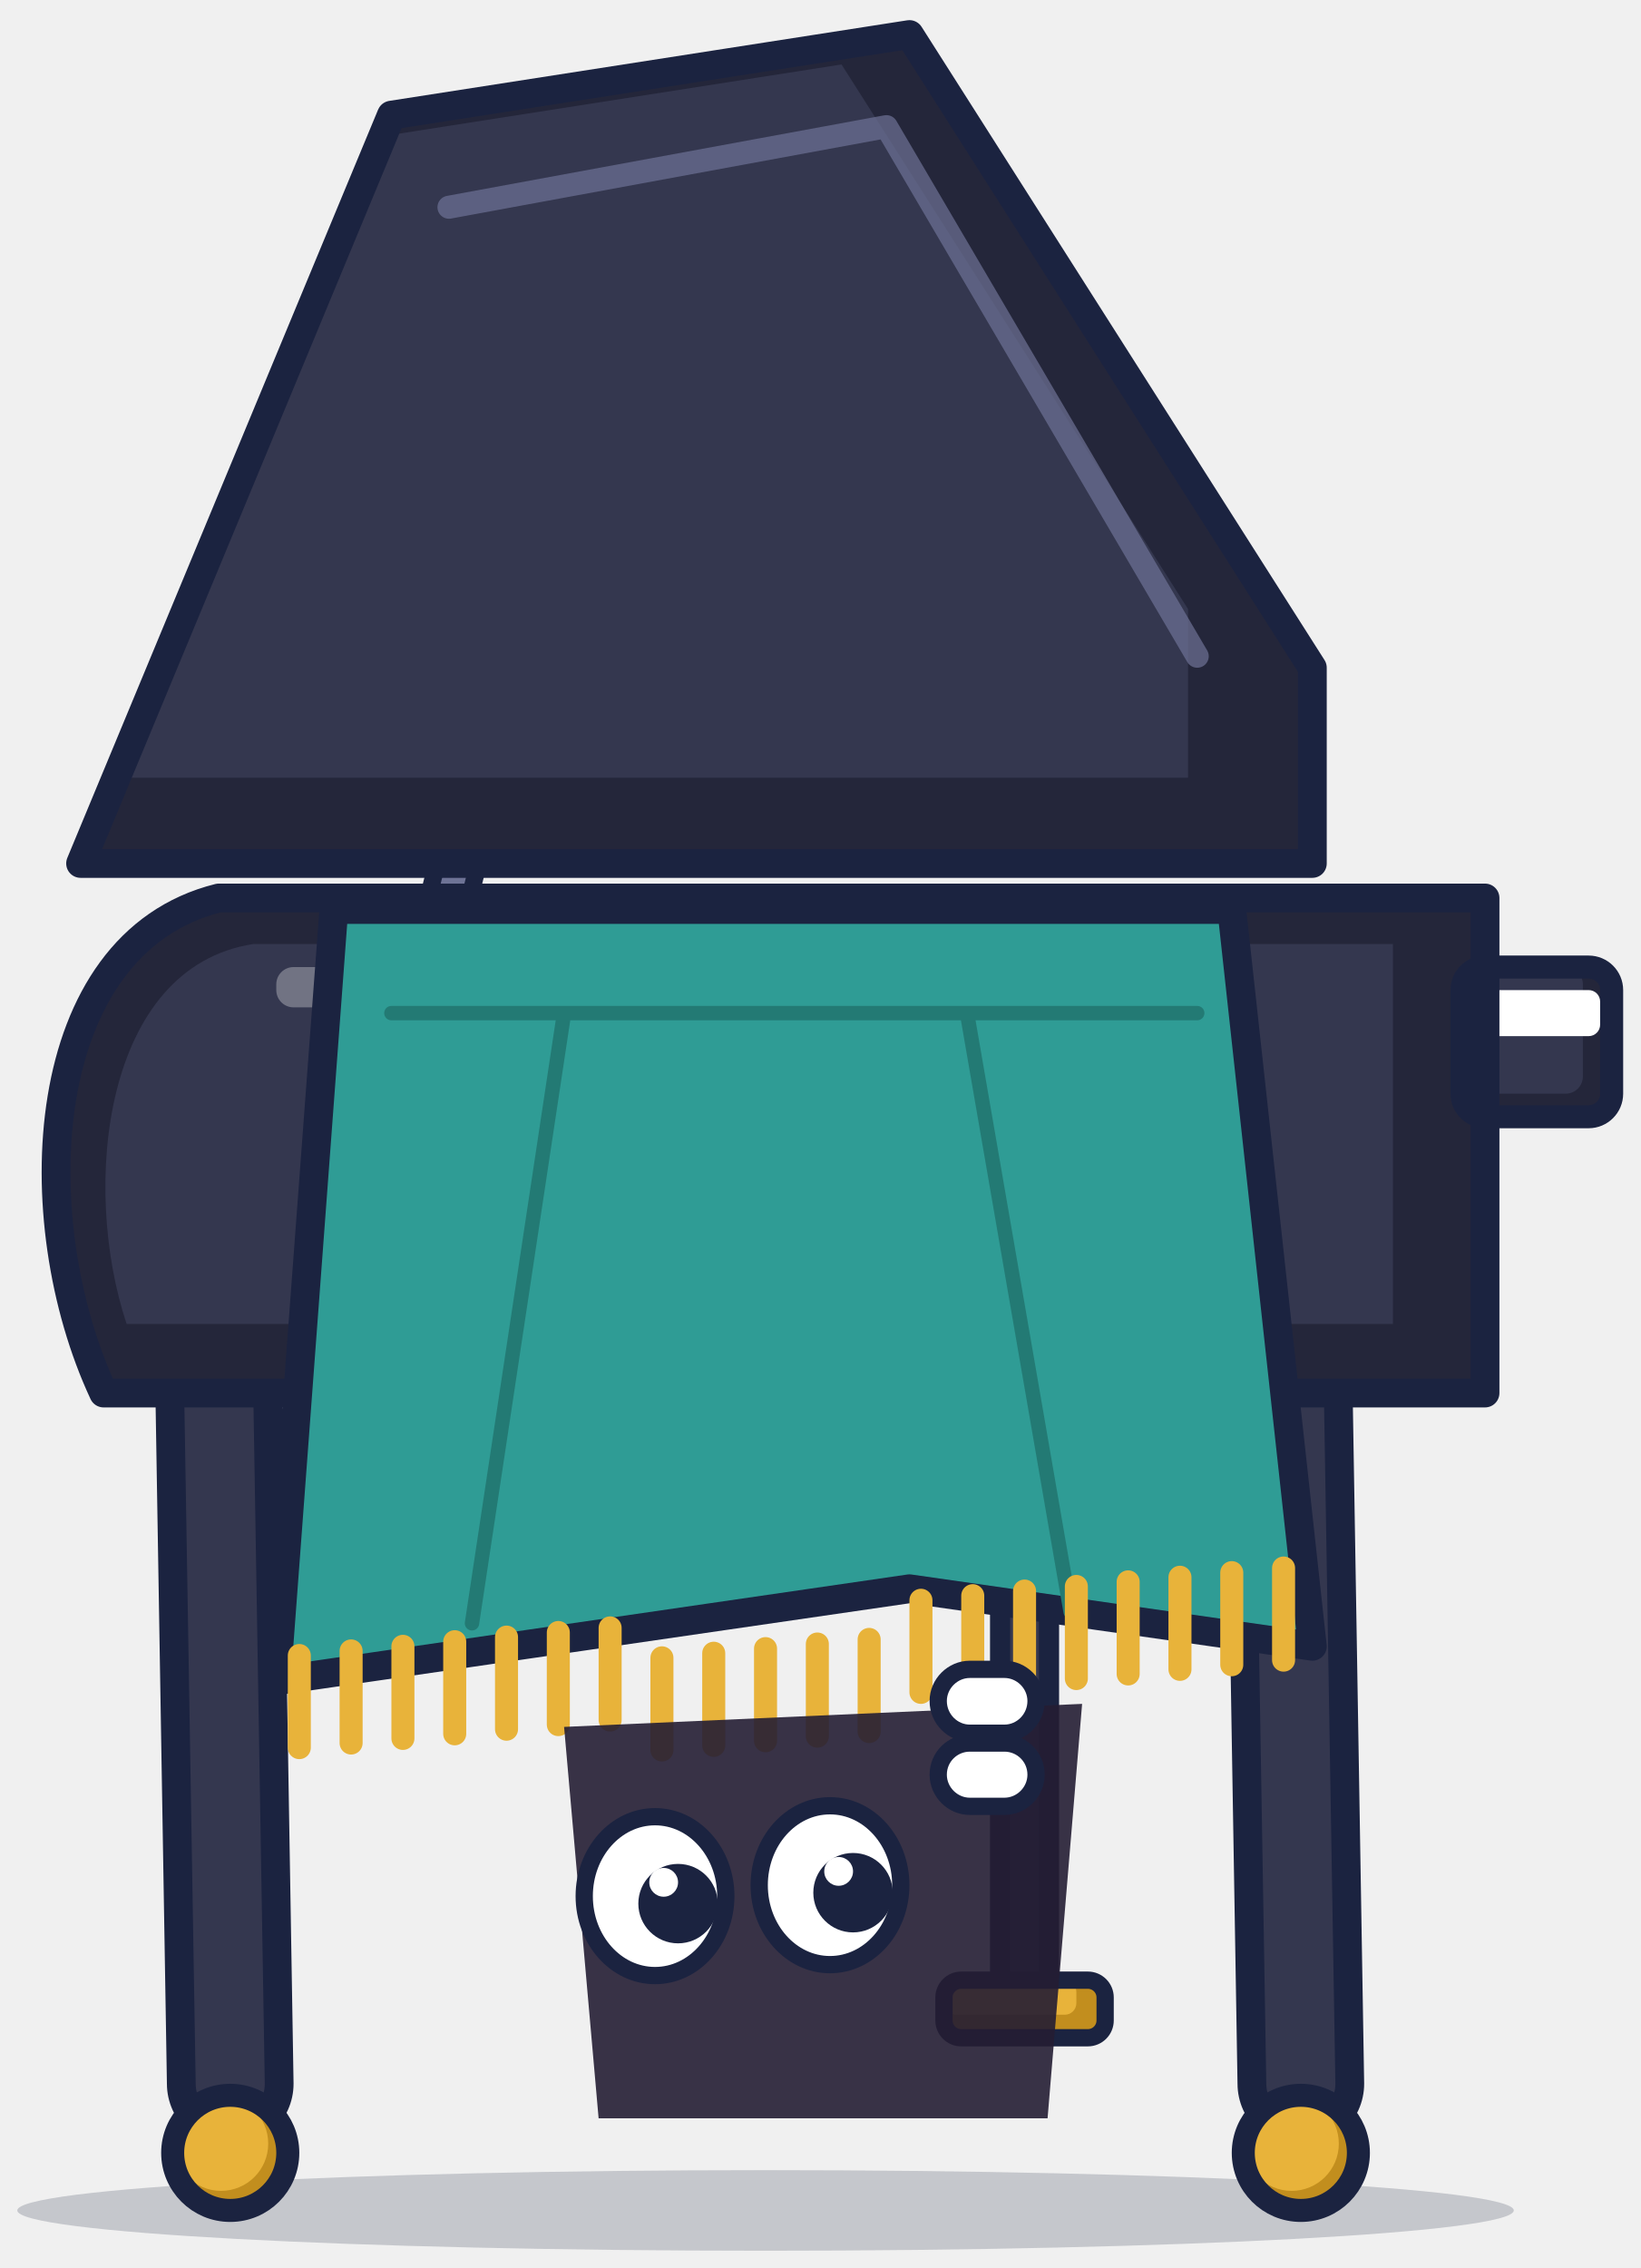
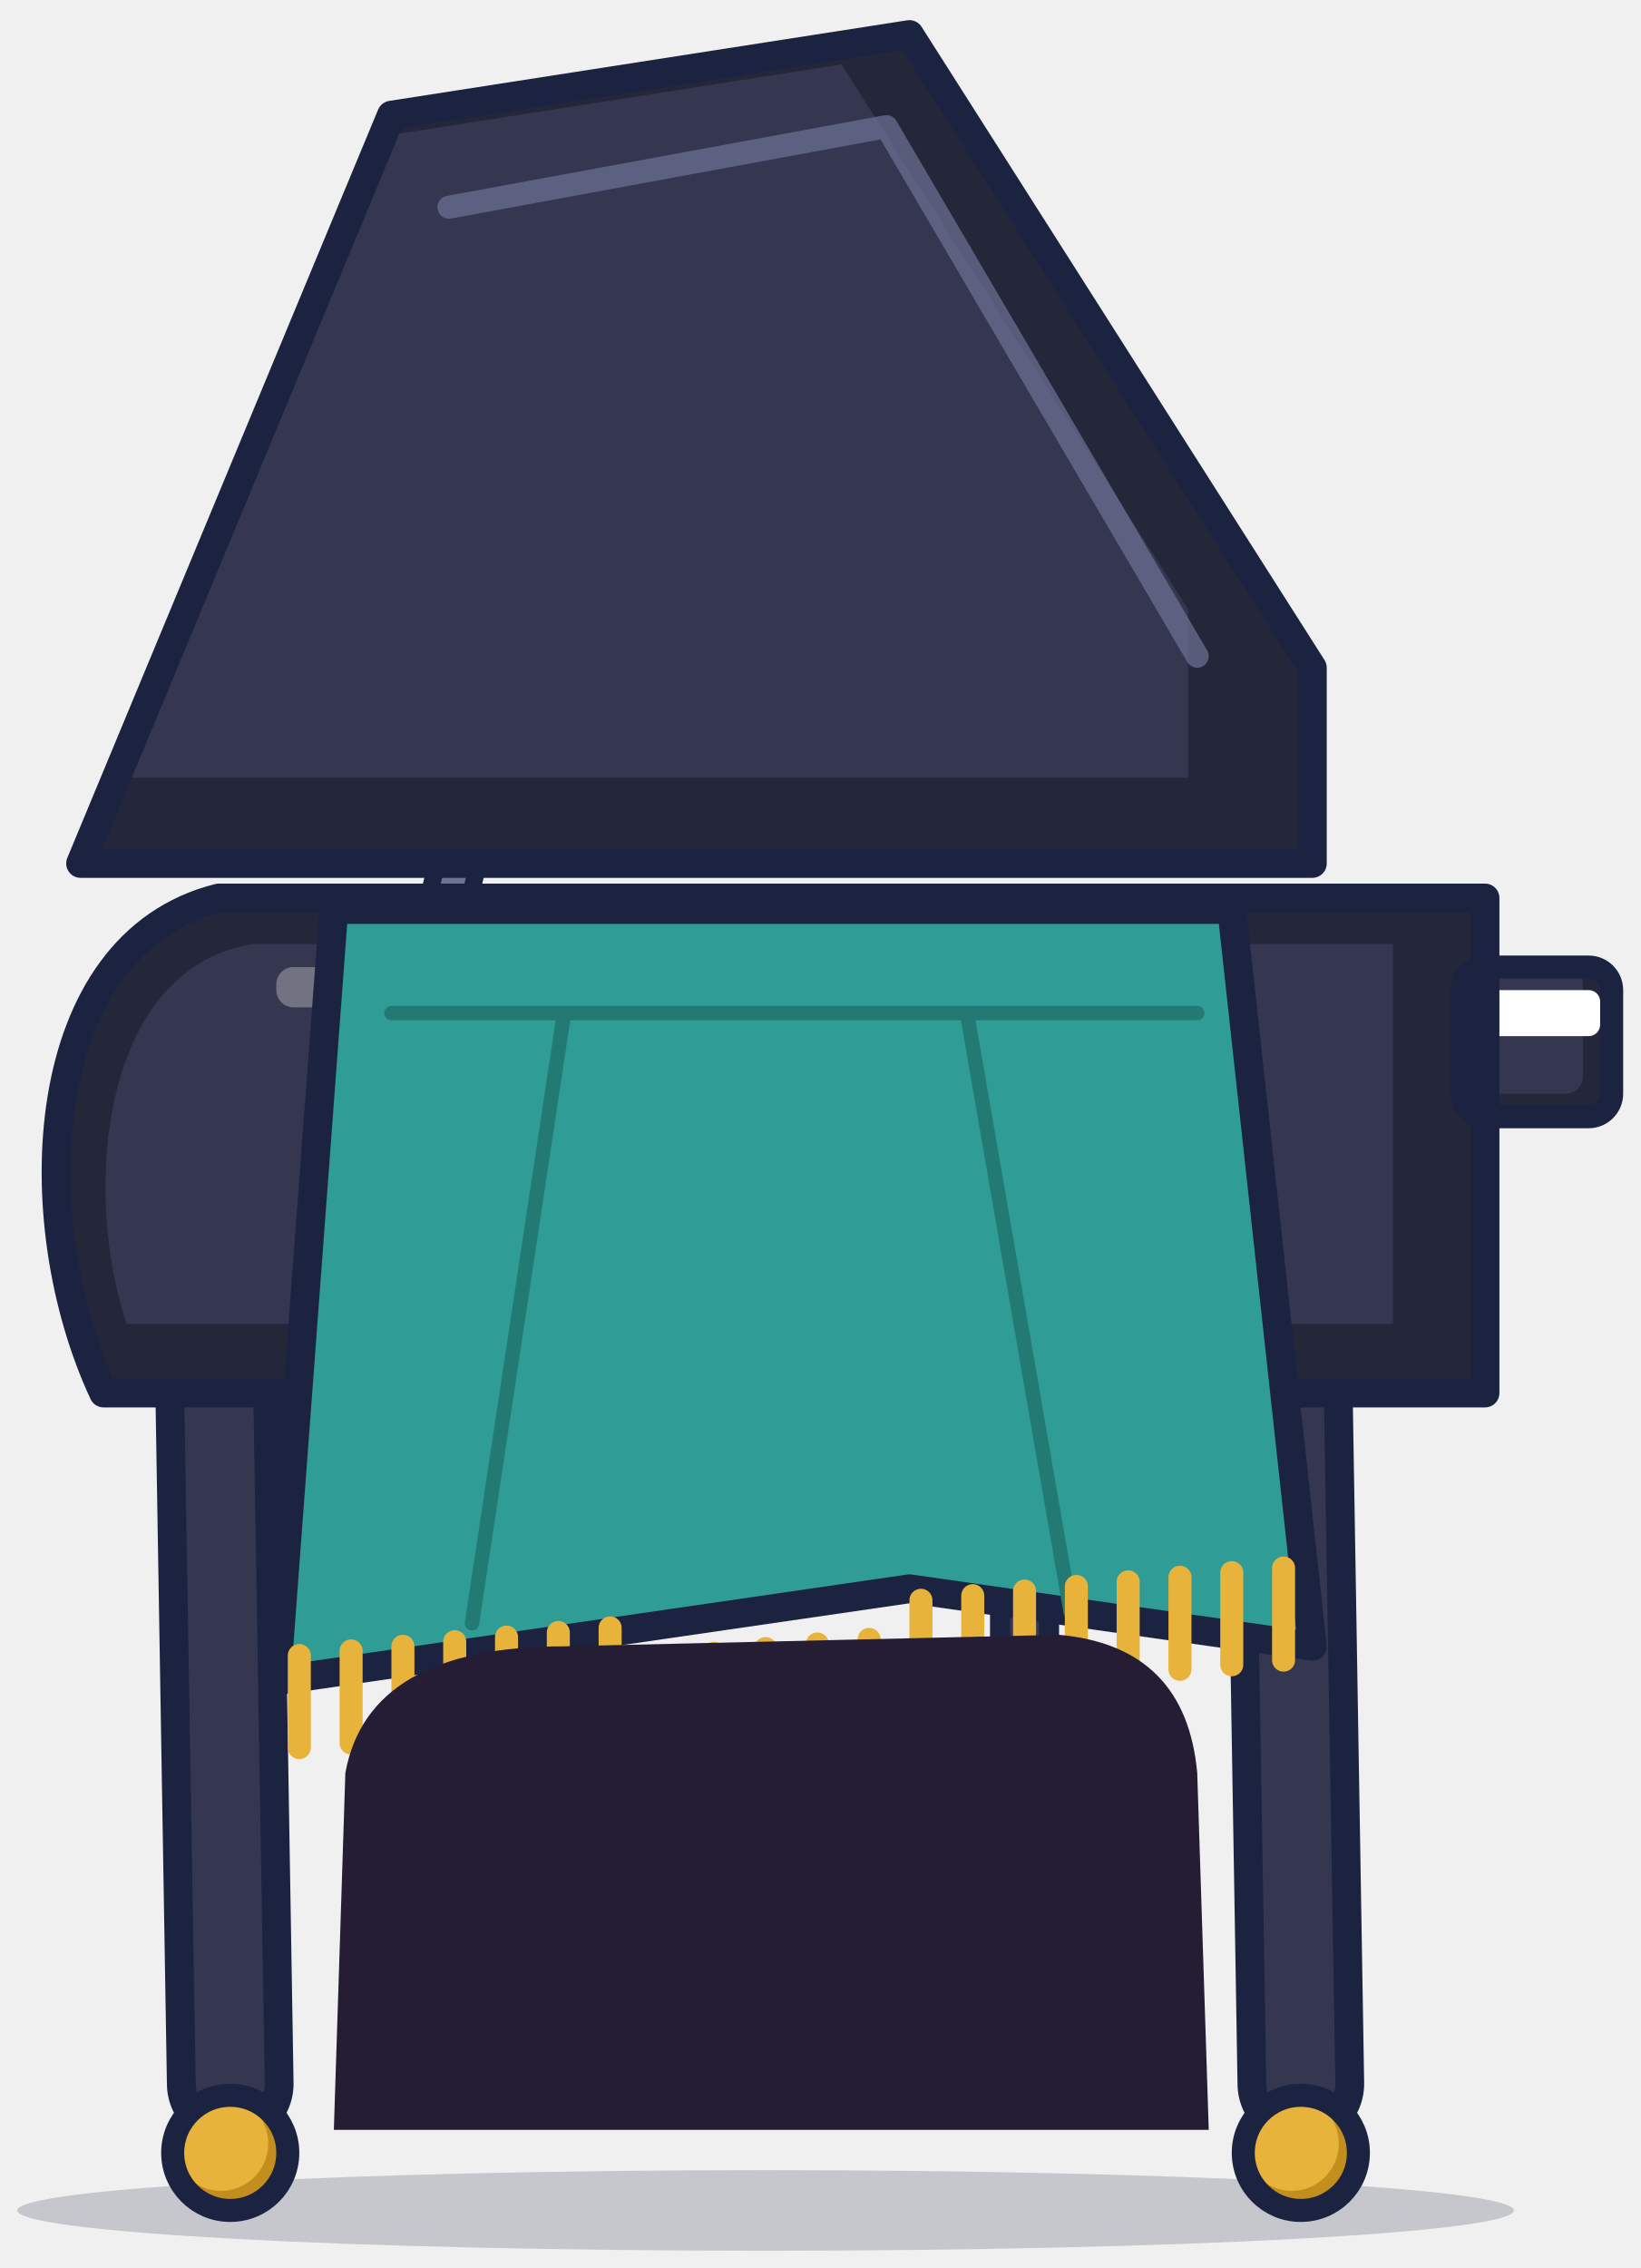
<svg xmlns="http://www.w3.org/2000/svg" width="285" height="394" viewBox="0 0 285 394">
  <ellipse cx="133" cy="384" rx="130" ry="7" fill="#1B2340" fill-opacity="0.2" />
  <path d="M38 242L40 362" fill="none" stroke="#1B2340" stroke-width="22" stroke-linejoin="round" stroke-linecap="round" />
  <path d="M38 242L40 362" fill="none" stroke="#34374F" stroke-width="12" stroke-linejoin="round" stroke-linecap="round" />
  <ellipse cx="40" cy="374" rx="10" ry="10" fill="#C28E1E" />
  <ellipse cx="38.4" cy="372.4" rx="8.2" ry="8.2" fill="#E8B33A" />
  <ellipse cx="40" cy="374" rx="10" ry="10" fill="none" stroke="#1B2340" stroke-width="4" stroke-linejoin="round" />
  <path d="M224 242L226 362" fill="none" stroke="#1B2340" stroke-width="22" stroke-linejoin="round" stroke-linecap="round" />
  <path d="M224 242L226 362" fill="none" stroke="#34374F" stroke-width="12" stroke-linejoin="round" stroke-linecap="round" />
  <ellipse cx="226" cy="374" rx="10" ry="10" fill="#C28E1E" />
  <ellipse cx="224.4" cy="372.4" rx="8.2" ry="8.2" fill="#E8B33A" />
  <ellipse cx="226" cy="374" rx="10" ry="10" fill="none" stroke="#1B2340" stroke-width="4" stroke-linejoin="round" />
  <path d="M178 242L178 346" fill="none" stroke="#1B2340" stroke-width="12" stroke-linejoin="round" stroke-linecap="round" />
  <path d="M178 242L178 346" fill="none" stroke="#34374F" stroke-width="5" stroke-linejoin="round" stroke-linecap="round" />
  <rect x="164" y="344" width="28" height="10" rx="3" fill="#C28E1E" />
  <rect x="164" y="344" width="23" height="6" rx="2" fill="#E8B33A" />
  <rect x="164" y="344" width="28" height="10" rx="3" fill="none" stroke="#1B2340" stroke-width="3" stroke-linejoin="round" />
  <path d="M78 156L104 52" fill="none" stroke="#1B2340" stroke-width="10" stroke-linejoin="round" stroke-linecap="round" />
  <path d="M78 156L104 52" fill="none" stroke="#6E7396" stroke-width="4" stroke-linejoin="round" stroke-linecap="round" />
  <path d="M14 150L68 20L158 6L228 116L228 150Z" fill="#24263A" />
  <path d="M22.4 135.1L68.8 23.3L146.2 11.2L206.4 105.8L206.4 135.1Z" fill="#34374F" />
  <path d="M14 150L68 20L158 6L228 116L228 150Z" fill="none" stroke="#1B2340" stroke-width="5" stroke-linejoin="round" stroke-linecap="round" />
  <path d="M78 36L154 22L208 114" fill="none" stroke="#6E7396" stroke-width="4" stroke-opacity="0.7" stroke-linejoin="round" stroke-linecap="round" />
  <path d="M18 242C4 212 6 164 38 156L258 156L258 242Z" fill="#24263A" />
  <path d="M22 230C14 206 18 168 44 164L242 164L242 230Z" fill="#34374F" />
  <rect x="48" y="168" width="90" height="7" rx="3" fill="#FFFFFF" fill-opacity="0.3" />
  <rect x="254" y="168" width="26" height="26" rx="4" fill="#24263A" />
  <rect x="254" y="168" width="21" height="22" rx="3" fill="#34374F" />
  <rect x="254" y="168" width="26" height="26" rx="4" fill="none" stroke="#1B2340" stroke-width="4" stroke-linejoin="round" />
  <rect x="256" y="172" width="22" height="8" rx="2" fill="#FFFFFF" />
  <path d="M18 242C4 212 6 164 38 156L258 156L258 242Z" fill="none" stroke="#1B2340" stroke-width="5" stroke-linejoin="round" stroke-linecap="round" />
  <path d="M58 158L214 158L228 286L158 276L48 292Z" fill="#2F9C95" />
  <path d="M58 158L214 158L228 286L158 276L48 292Z" fill="none" stroke="#1B2340" stroke-width="5" stroke-linejoin="round" stroke-linecap="round" />
  <path d="M68 176L208 176M98 176L82 282M168 176L186 280" fill="none" stroke="#237A74" stroke-width="2.5" stroke-linejoin="round" stroke-linecap="round" />
  <path d="M52 287.6L52 303.6M61 286.8L61 302.8M70 286L70 302M79 285.2L79 301.2M88 284.4L88 300.4M97 283.6L97 299.6M106 282.8L106 298.8M115 288L115 304M124 287.2L124 303.2M133 286.4L133 302.4M142 285.6L142 301.6M151 284.8L151 300.8M160 278L160 294M169 277.2L169 293.2M178 276.4L178 292.4M187 275.6L187 291.6M196 274.8L196 290.8M205 274L205 290M214 273.2L214 289.2M223 272.4L223 288.4" fill="none" stroke="#E8B33A" stroke-width="4" stroke-linejoin="round" stroke-linecap="round" />
-   <path d="M98 300L188 296L182 368L104 368Z" fill="#241D33" fill-opacity="0.9" />
-   <ellipse cx="113.8" cy="329.4" rx="12.3" ry="13.8" fill="#FFFFFF" />
-   <ellipse cx="113.8" cy="329.4" rx="12.3" ry="13.8" fill="none" stroke="#1B2340" stroke-width="3" stroke-linejoin="round" />
-   <circle cx="117.8" cy="330.7" r="6.9" fill="#1B2340" />
-   <circle cx="115.3" cy="327" r="2.5" fill="#FFFFFF" />
-   <ellipse cx="144.2" cy="327.5" rx="12.3" ry="13.8" fill="#FFFFFF" />
-   <ellipse cx="144.2" cy="327.5" rx="12.3" ry="13.8" fill="none" stroke="#1B2340" stroke-width="3" stroke-linejoin="round" />
-   <circle cx="148.2" cy="328.8" r="6.9" fill="#1B2340" />
-   <circle cx="145.7" cy="325.1" r="2.5" fill="#FFFFFF" />
-   <path d="M168.5 290L174.5 290C177.5 290 180 292.5 180 295.5L180 295.5C180 298.6 177.5 301.1 174.5 301.1L168.5 301.1C165.5 301.1 163 298.6 163 295.5L163 295.5C163 292.5 165.5 290 168.5 290Z" fill="#FFFFFF" />
-   <path d="M168.5 290L174.5 290C177.5 290 180 292.5 180 295.5L180 295.5C180 298.6 177.5 301.1 174.5 301.1L168.5 301.1C165.5 301.1 163 298.6 163 295.5L163 295.5C163 292.5 165.5 290 168.5 290Z" fill="none" stroke="#1B2340" stroke-width="3" stroke-linejoin="round" stroke-linecap="round" />
-   <path d="M168.5 302.8L174.5 302.8C177.5 302.8 180 305.2 180 308.3L180 308.3C180 311.3 177.5 313.8 174.5 313.8L168.5 313.8C165.5 313.8 163 311.3 163 308.3L163 308.3C163 305.2 165.5 302.8 168.5 302.8Z" fill="#FFFFFF" />
-   <path d="M168.5 302.8L174.5 302.8C177.5 302.8 180 305.2 180 308.3L180 308.3C180 311.3 177.5 313.8 174.5 313.8L168.5 313.8C165.5 313.8 163 311.3 163 308.3L163 308.3C163 305.2 165.5 302.8 168.5 302.8Z" fill="none" stroke="#1B2340" stroke-width="3" stroke-linejoin="round" stroke-linecap="round" />
+   <path d="M58 370L60 308Q64 286 98 286L184 284Q206 286 208 308L210 370Z" fill="#241D33" />
</svg>
